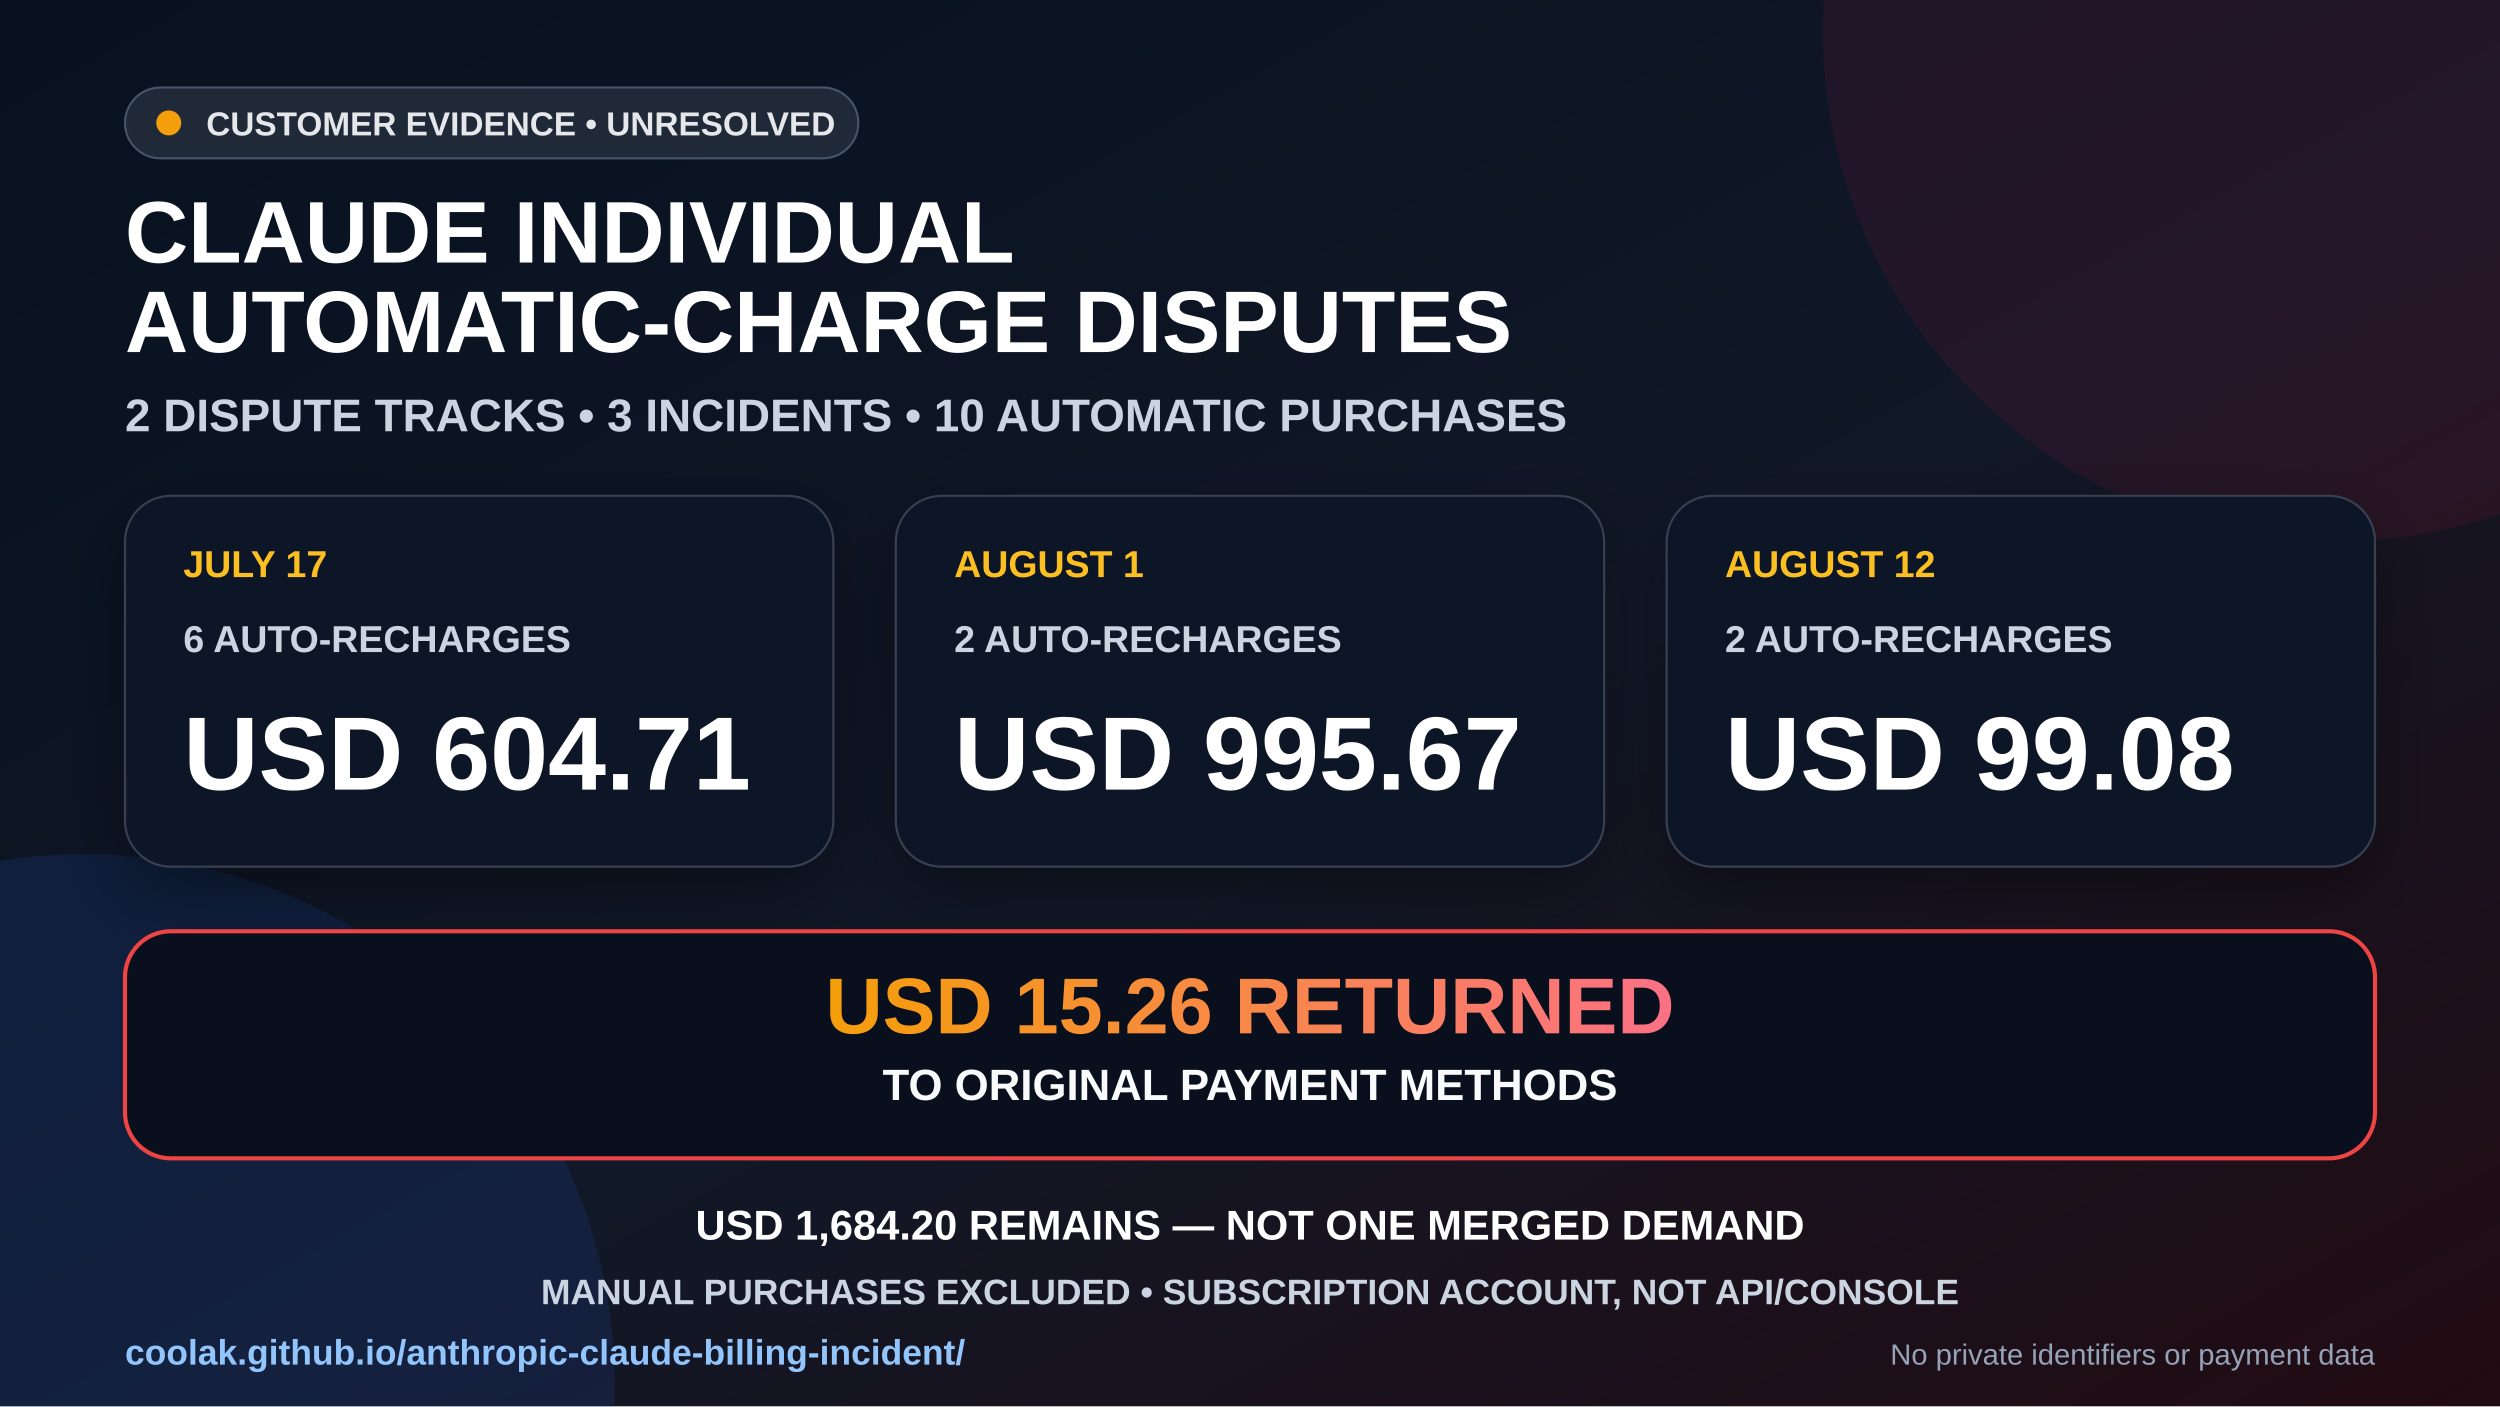
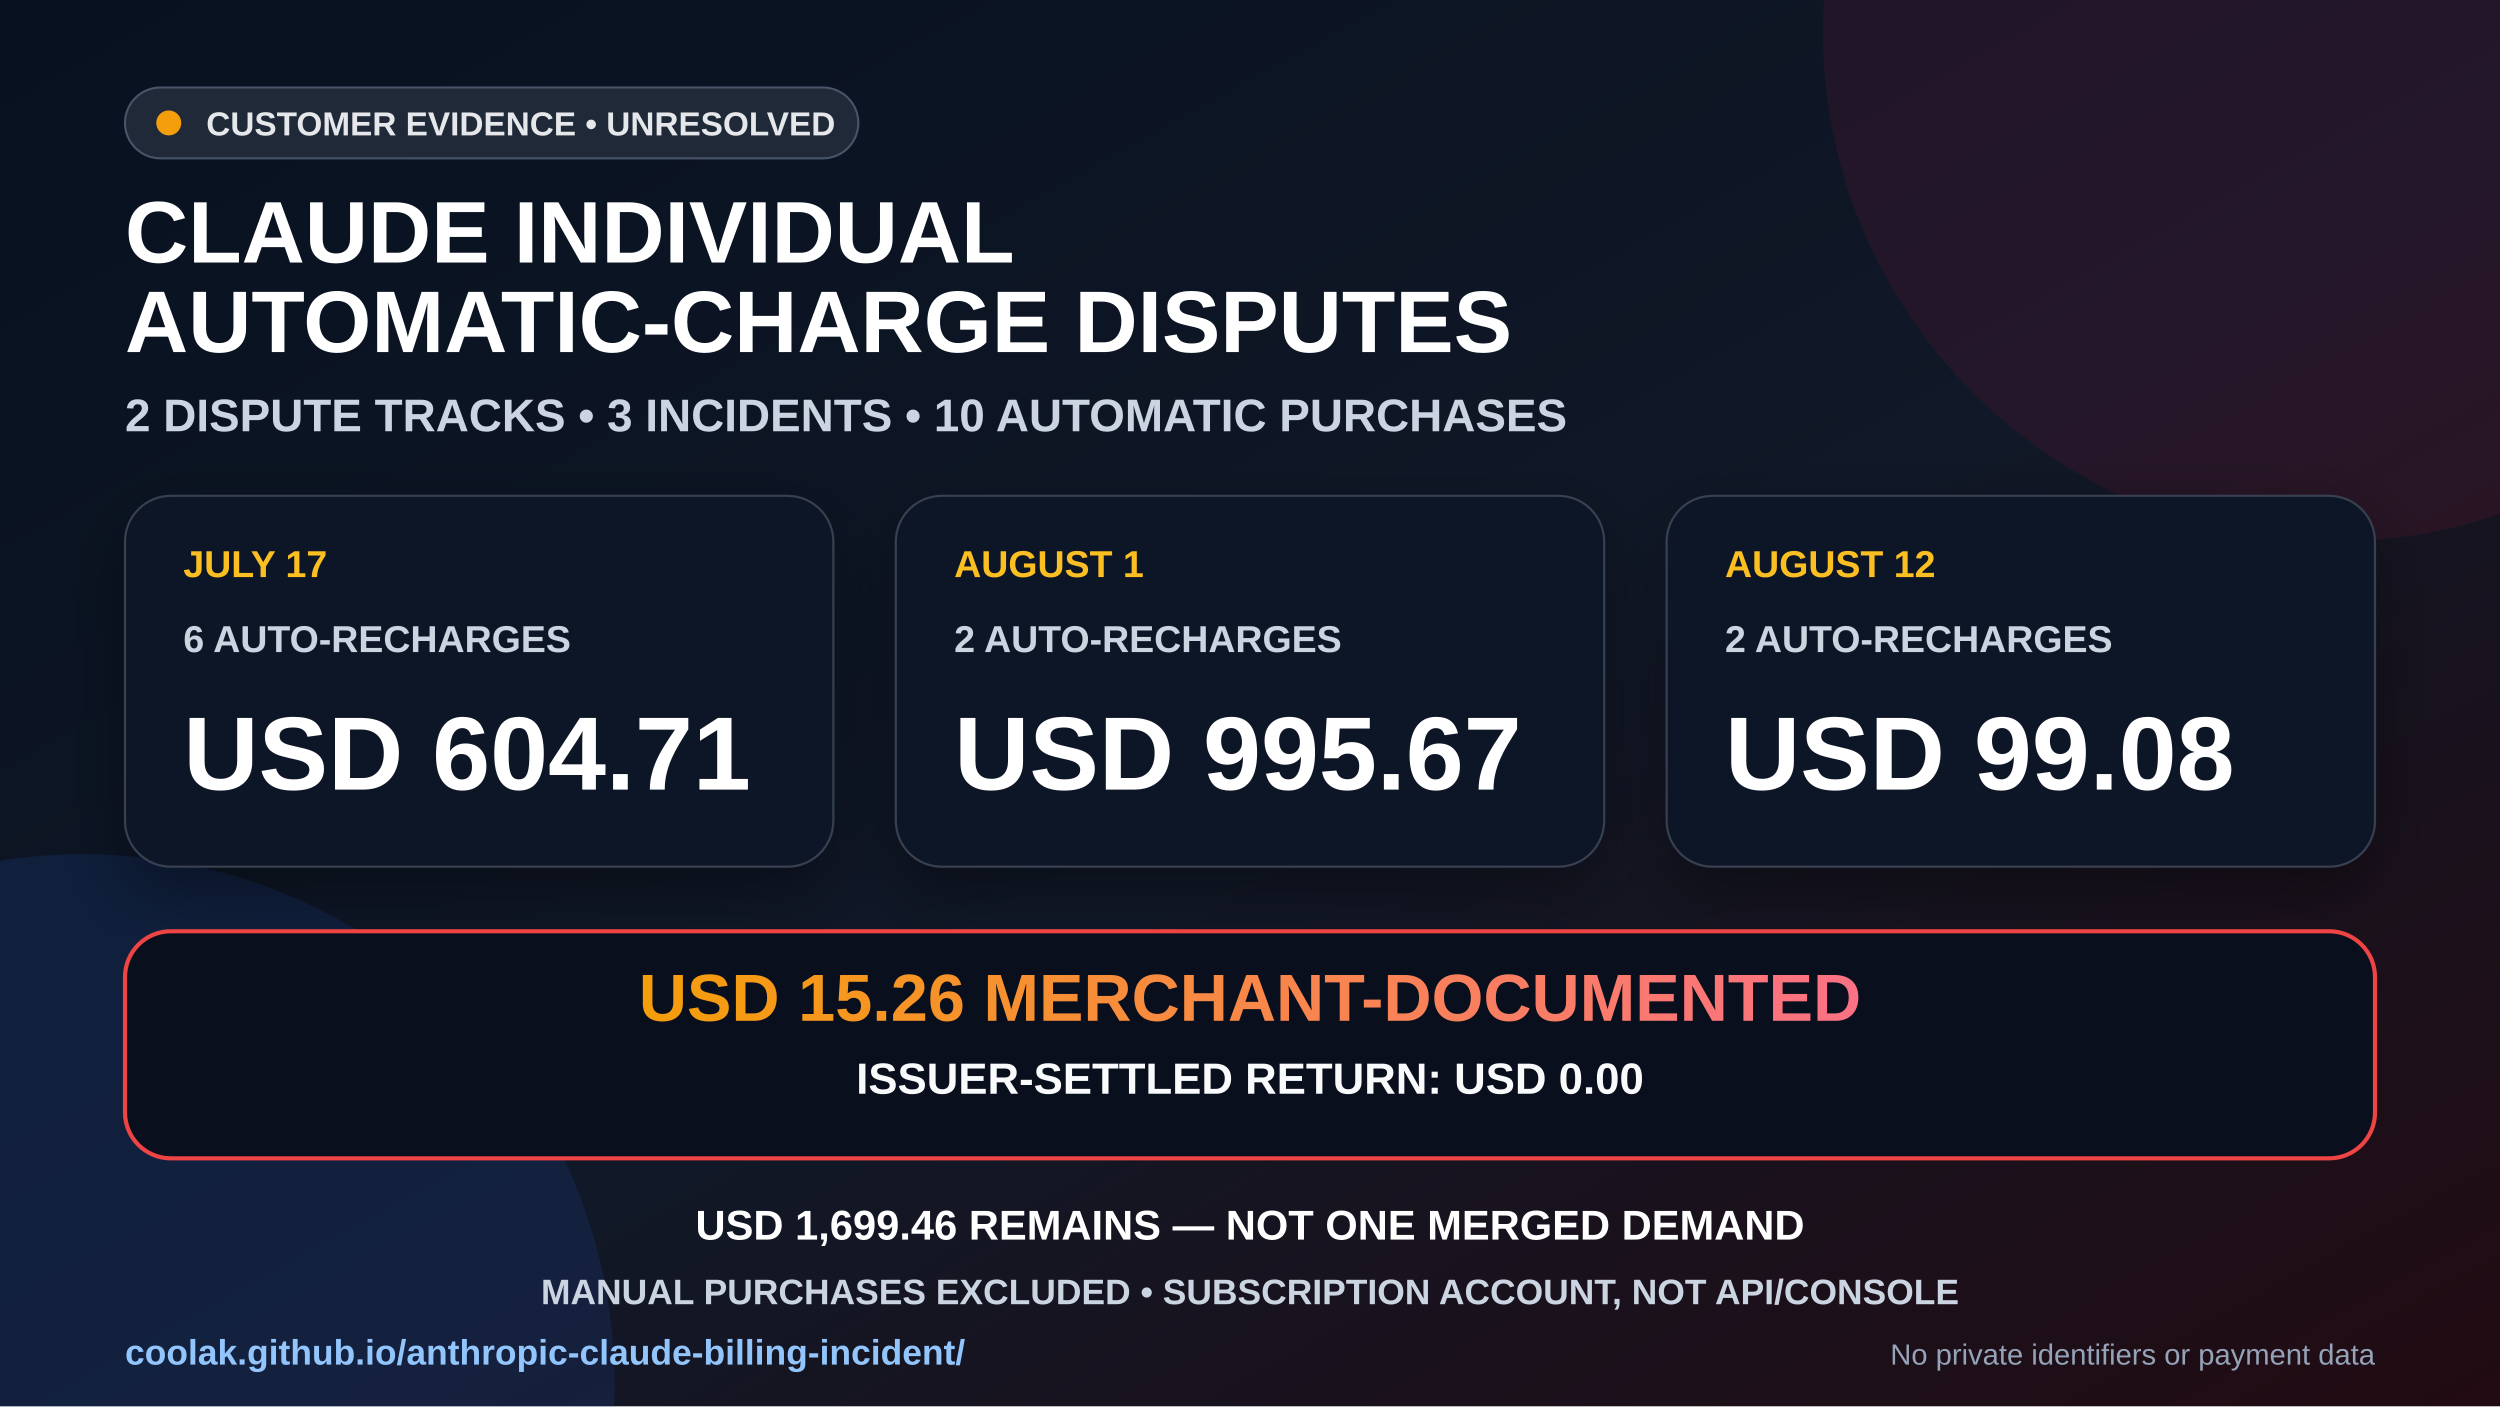
<svg xmlns="http://www.w3.org/2000/svg" width="1200" height="675" viewBox="0 0 1200 675" role="img" aria-labelledby="title desc">
  <defs>
    <linearGradient id="bg" x1="0" y1="0" x2="1" y2="1">
      <stop offset="0" stop-color="#07111f" />
      <stop offset=".55" stop-color="#111827" />
      <stop offset="1" stop-color="#220b12" />
    </linearGradient>
    <linearGradient id="accent" x1="0" y1="0" x2="1" y2="0">
      <stop offset="0" stop-color="#f59e0b" />
      <stop offset="1" stop-color="#fb7185" />
    </linearGradient>
    <filter id="shadow" x="-20%" y="-20%" width="140%" height="150%">
      <feDropShadow dx="0" dy="12" stdDeviation="16" flood-color="#000000" flood-opacity=".38" />
    </filter>
  </defs>
  <rect width="1200" height="675" fill="url(#bg)" />
  <circle cx="1120" cy="15" r="245" fill="#be123c" opacity=".11" />
  <circle cx="40" cy="665" r="255" fill="#2563eb" opacity=".12" />
  <g font-family="Arial, Helvetica, sans-serif">
    <g transform="translate(60 42)">
      <rect width="352" height="34" rx="17" fill="#1f2937" stroke="#475569" />
      <circle cx="21" cy="17" r="6" fill="#f59e0b" />
      <text x="39" y="23" fill="#e5e7eb" font-size="16" font-weight="700">CUSTOMER EVIDENCE • UNRESOLVED</text>
    </g>
    <text x="60" y="126" fill="#ffffff" font-size="42" font-weight="800">CLAUDE INDIVIDUAL</text>
    <text x="60" y="169" fill="#ffffff" font-size="42" font-weight="800">AUTOMATIC-CHARGE DISPUTES</text>
    <text x="60" y="207" fill="#cbd5e1" font-size="22" font-weight="700">2 DISPUTE TRACKS • 3 INCIDENTS • 10 AUTOMATIC PURCHASES</text>
    <g filter="url(#shadow)">
      <rect x="60" y="238" width="340" height="178" rx="22" fill="#111827" stroke="#374151" />
      <text x="88" y="277" fill="#fbbf24" font-size="18" font-weight="800">JULY 17</text>
      <text x="88" y="313" fill="#cbd5e1" font-size="18" font-weight="700">6 AUTO-RECHARGES</text>
      <text x="88" y="379" fill="#ffffff" font-size="50" font-weight="800">USD 604.71</text>
    </g>
    <g filter="url(#shadow)">
      <rect x="430" y="238" width="340" height="178" rx="22" fill="#111827" stroke="#374151" />
      <text x="458" y="277" fill="#fbbf24" font-size="18" font-weight="800">AUGUST 1</text>
      <text x="458" y="313" fill="#cbd5e1" font-size="18" font-weight="700">2 AUTO-RECHARGES</text>
      <text x="458" y="379" fill="#ffffff" font-size="50" font-weight="800">USD 995.67</text>
    </g>
    <g filter="url(#shadow)">
      <rect x="800" y="238" width="340" height="178" rx="22" fill="#111827" stroke="#374151" />
      <text x="828" y="277" fill="#fbbf24" font-size="18" font-weight="800">AUGUST 12</text>
      <text x="828" y="313" fill="#cbd5e1" font-size="18" font-weight="700">2 AUTO-RECHARGES</text>
      <text x="828" y="379" fill="#ffffff" font-size="50" font-weight="800">USD 99.08</text>
    </g>
    <g transform="translate(60 447)">
      <rect width="1080" height="109" rx="22" fill="#090f1c" stroke="#ef4444" stroke-width="2" />
-       <text x="540" y="49" text-anchor="middle" fill="url(#accent)" font-size="38" font-weight="900">USD 15.26 RETURNED</text>
-       <text x="540" y="81" text-anchor="middle" fill="#f8fafc" font-size="21" font-weight="800">TO ORIGINAL PAYMENT METHODS</text>
+       <text x="540" y="43" text-anchor="middle" fill="url(#accent)" font-size="32" font-weight="900">USD 15.26 MERCHANT-DOCUMENTED</text>
+       <text x="540" y="78" text-anchor="middle" fill="#f8fafc" font-size="21" font-weight="800">ISSUER-SETTLED RETURN: USD 0.00</text>
    </g>
-     <text x="600" y="595" text-anchor="middle" fill="#ffffff" font-size="20" font-weight="800">USD 1,684.20 REMAINS — NOT ONE MERGED DEMAND</text>
+     <text x="600" y="595" text-anchor="middle" fill="#ffffff" font-size="20" font-weight="800">USD 1,699.46 REMAINS — NOT ONE MERGED DEMAND</text>
    <text x="600" y="626" text-anchor="middle" fill="#cbd5e1" font-size="17" font-weight="700">MANUAL PURCHASES EXCLUDED • SUBSCRIPTION ACCOUNT, NOT API/CONSOLE</text>
    <text x="60" y="655" fill="#93c5fd" font-size="17" font-weight="700">coolak.github.io/anthropic-claude-billing-incident/</text>
    <text x="1140" y="655" fill="#94a3b8" font-size="14" text-anchor="end">No private identifiers or payment data</text>
  </g>
</svg>
